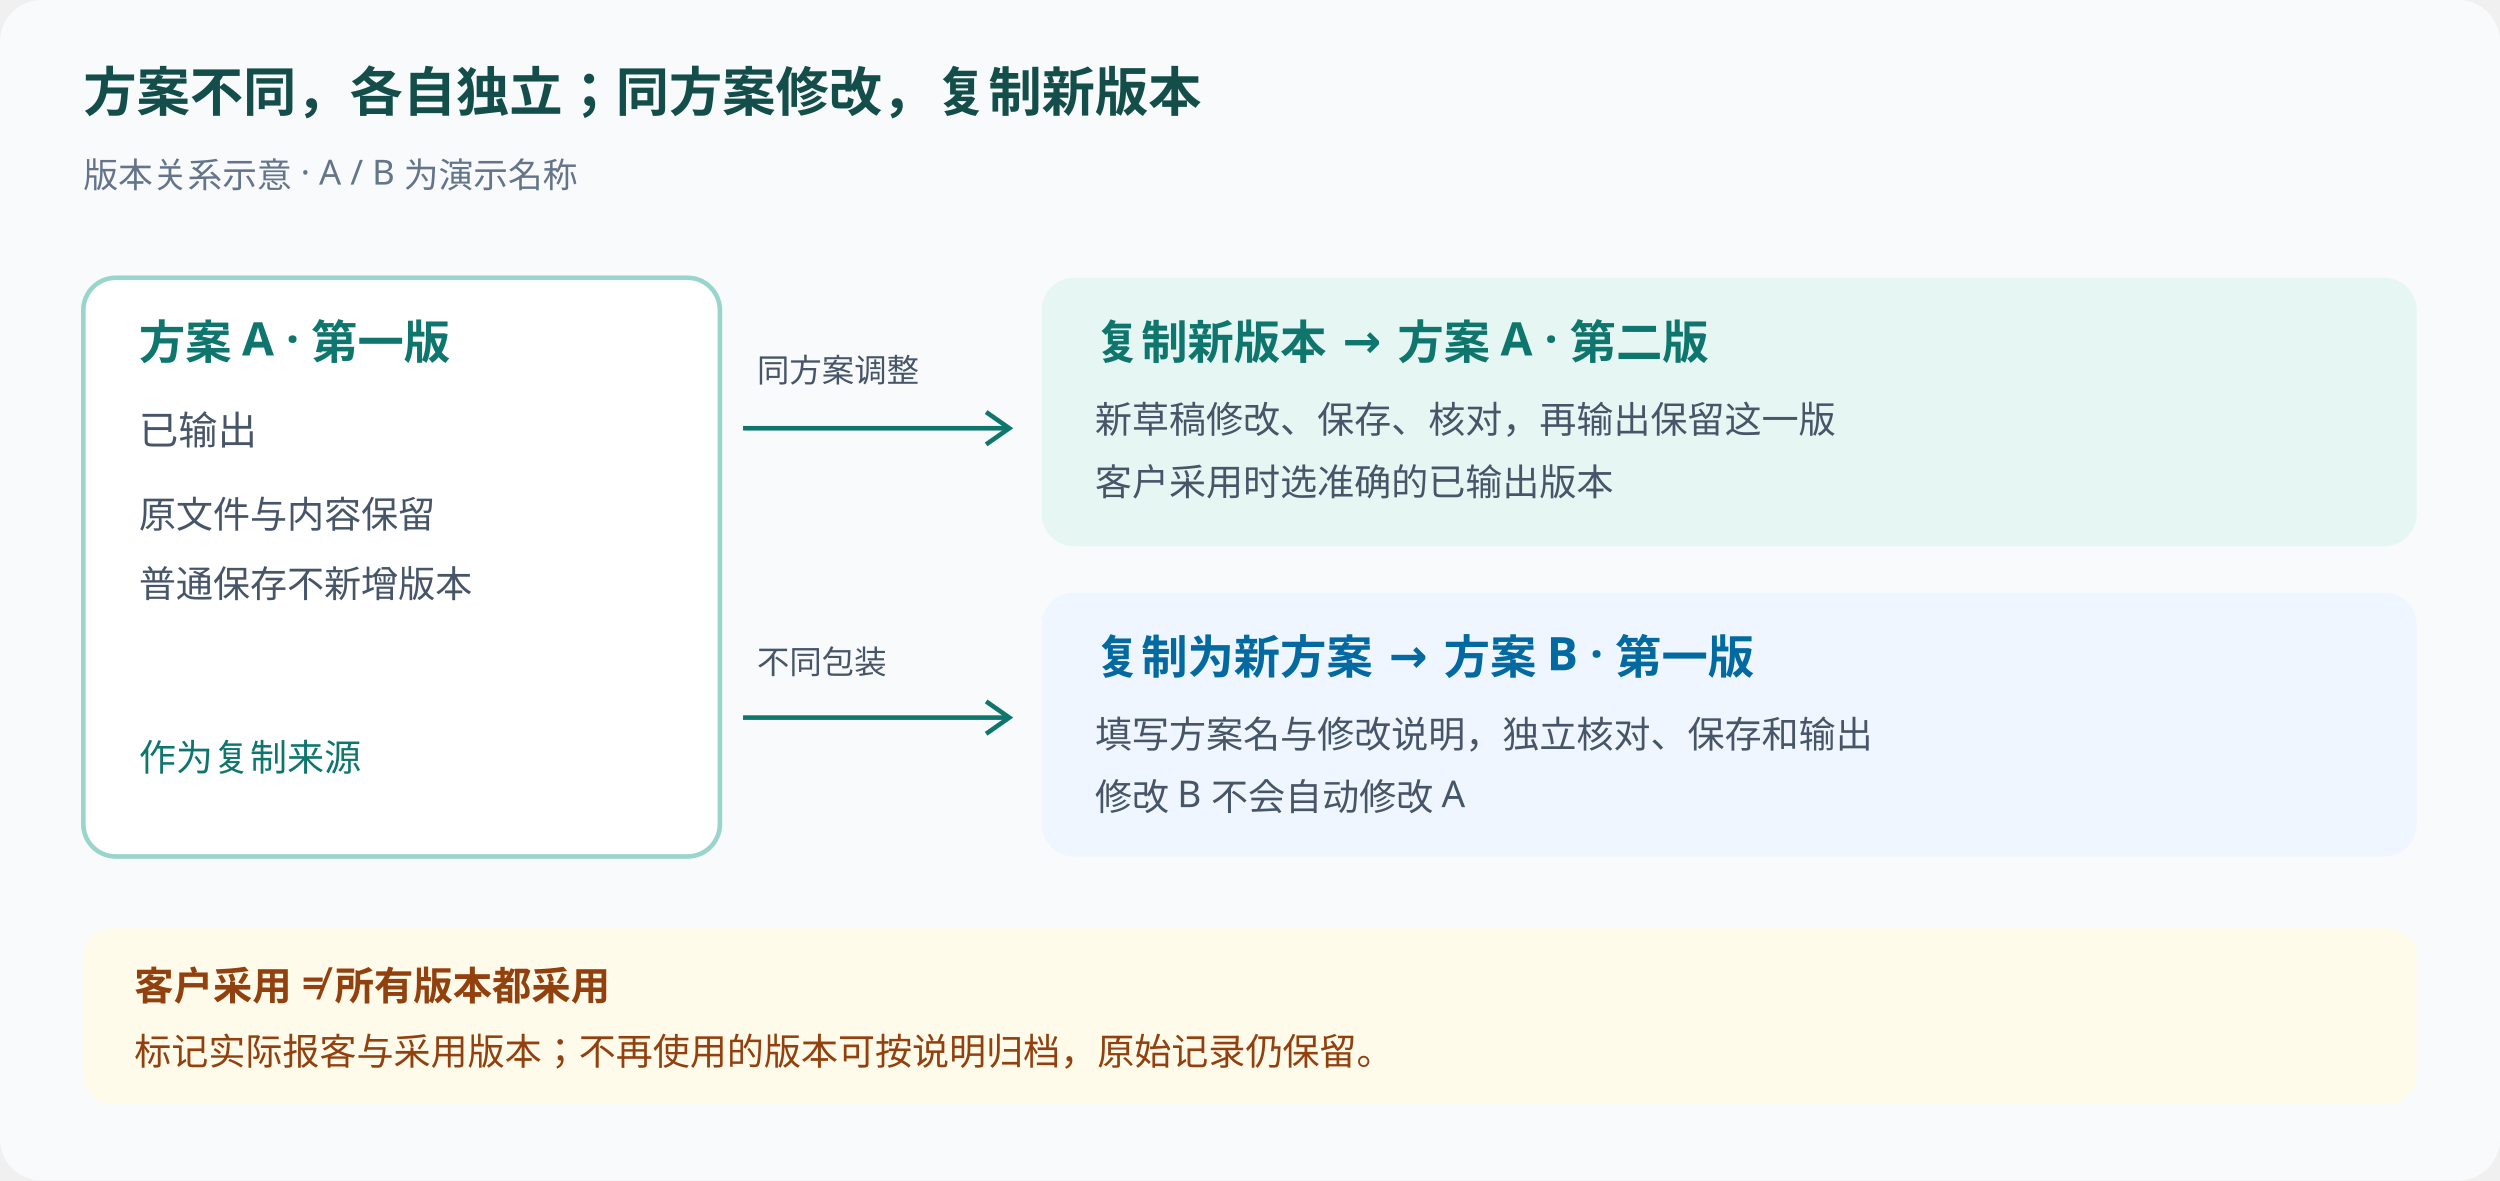
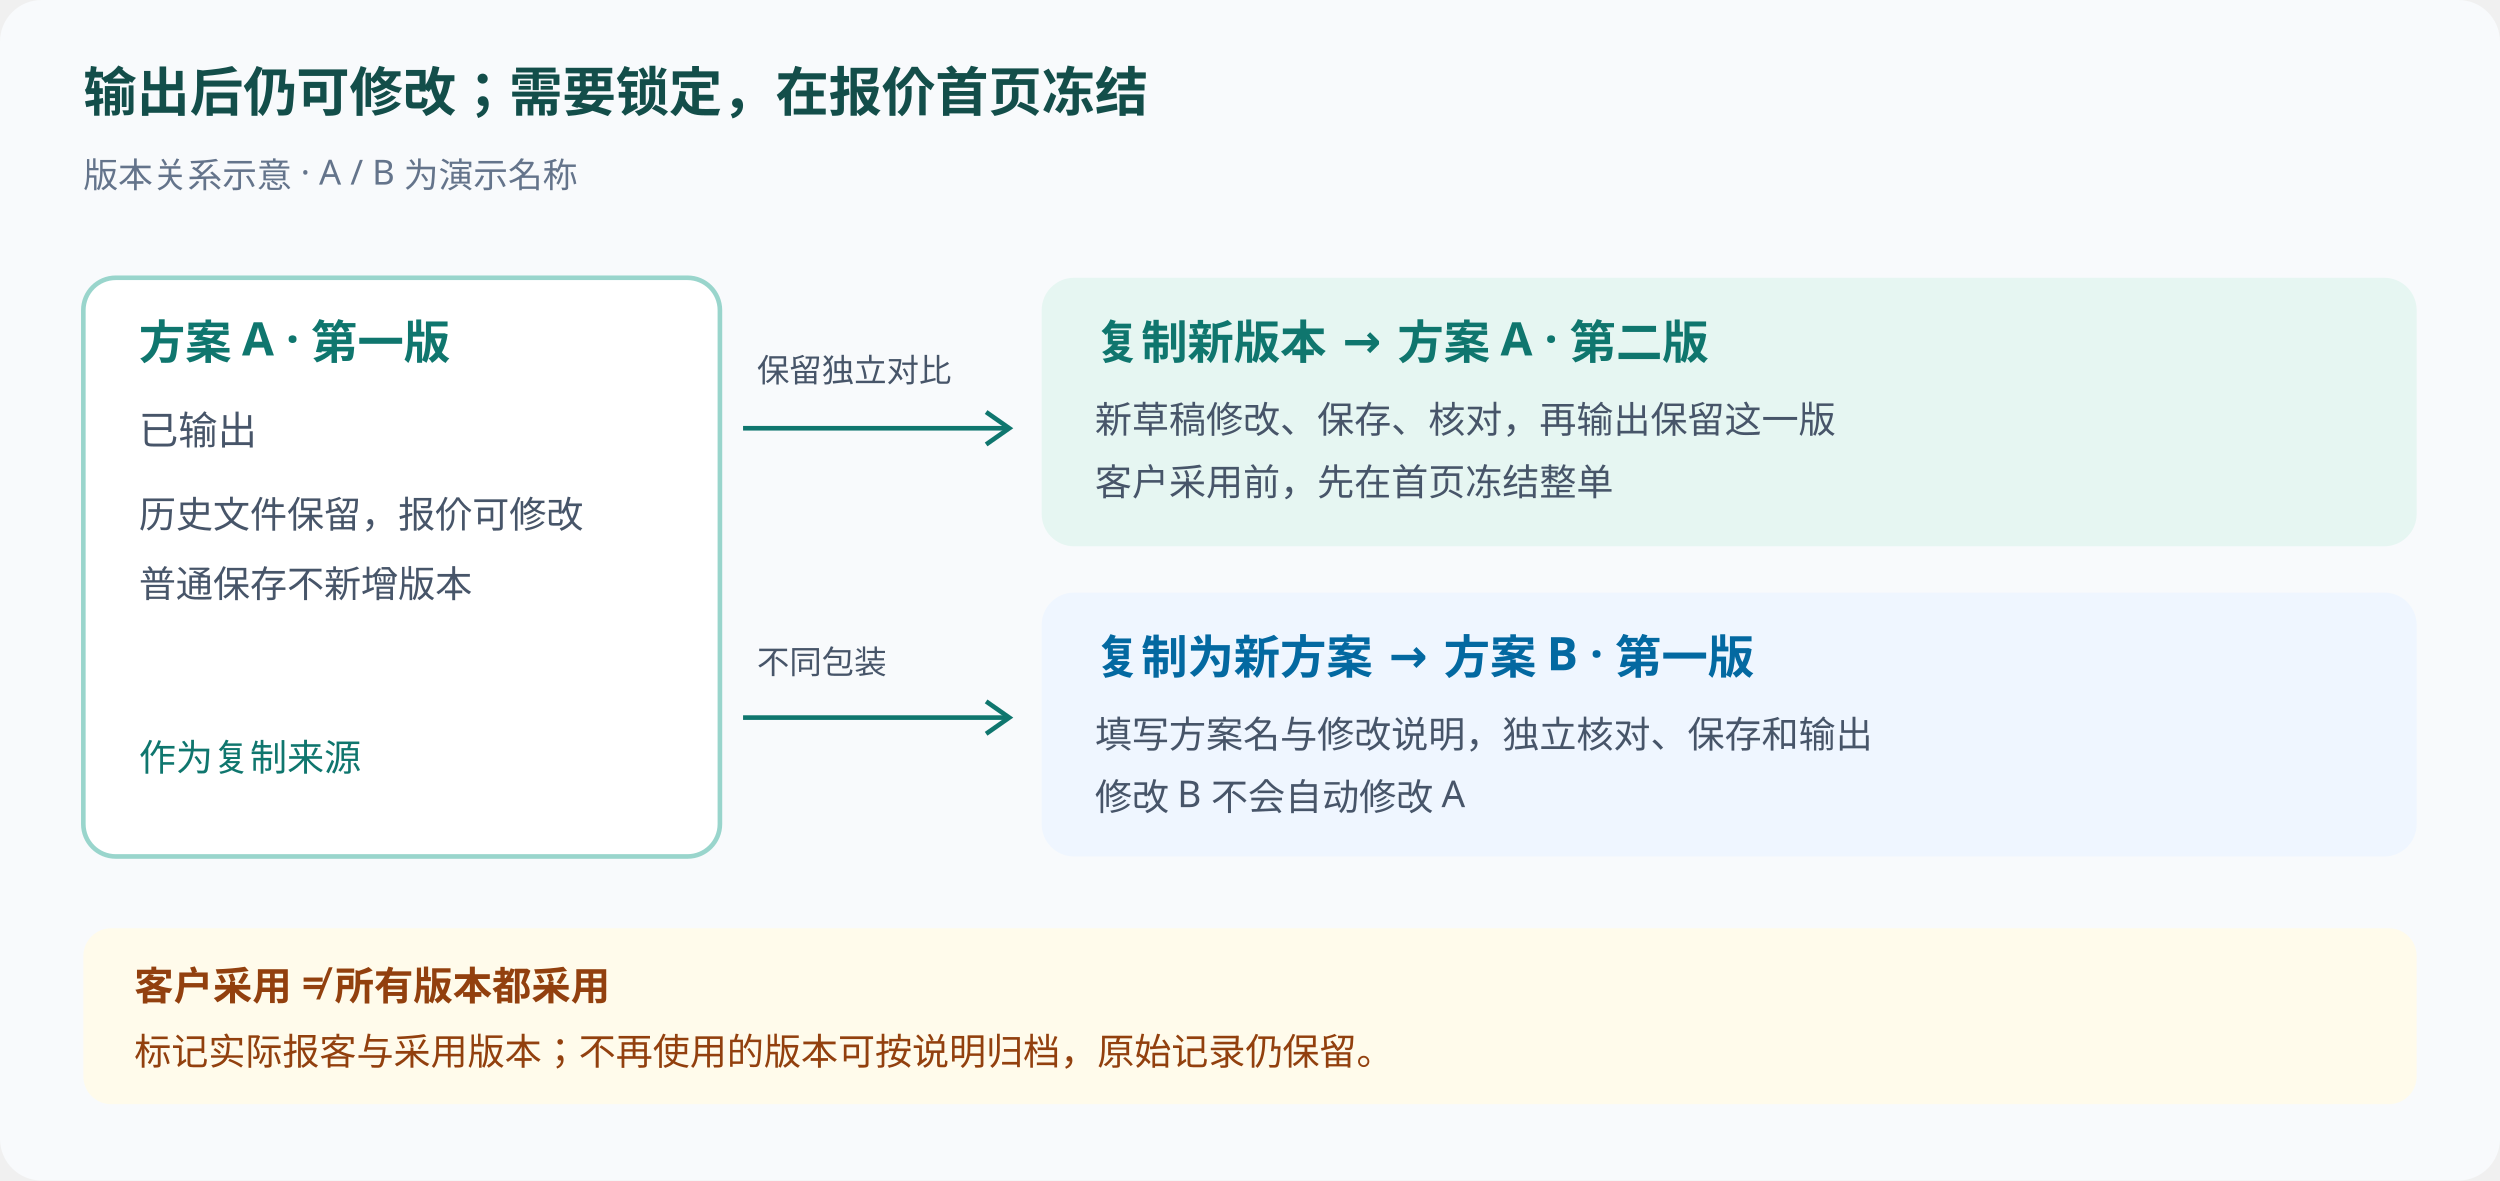
<svg xmlns="http://www.w3.org/2000/svg" width="1080" height="510" viewBox="0 0 1080 510" role="img" aria-labelledby="title desc">
  <rect width="1080" height="510" rx="18" fill="#f8fafc" />
  <g font-family="Microsoft YaHei, PingFang SC, sans-serif">
-     <text x="36" y="48" fill="#134e4a" font-size="23" font-weight="700">方案不同，各自独立；同方案修改，复制新版本</text>
+     <text x="36" y="48" fill="#134e4a" font-size="23" font-weight="700">输出后仍可修改；需要锁定，在报价首页冻结</text>
    <text x="36" y="81" fill="#64748b" font-size="15">版本关系示意 · A / B 为演示名称</text>
    <rect x="36" y="120" width="275" height="250" rx="14" fill="white" stroke="#99d5cc" stroke-width="2" />
    <text x="60" y="155" fill="#0f766e" font-size="20" font-weight="700">方案 A · 第一版</text>
    <text x="60" y="192" fill="#475569" font-size="17">已输出</text>
-     <text x="60" y="228" fill="#475569" font-size="16">原文件与内容保留</text>
+     <text x="60" y="228" fill="#475569" font-size="16">历史文件保留，报价可修改</text>
    <text x="60" y="258" fill="#475569" font-size="16">普通保存不新增版本</text>
    <text x="60" y="333" fill="#0f766e" font-size="16">作为复制来源</text>
    <path d="M 321 185 H 435 M 321 310 H 435" stroke="#0f766e" stroke-width="2" />
    <path d="m 426 178 10 7 -10 7 m 0 111 10 7 -10 7" fill="none" stroke="#0f766e" stroke-width="2" />
    <g fill="#475569" font-size="14">
-       <text x="327" y="165">同方案调整</text>
+       <text x="327" y="165">保留独立对比</text>
      <text x="327" y="291">不同包装</text>
    </g>
    <rect x="450" y="120" width="594" height="116" rx="14" fill="#e6f6f2" />
    <text x="473" y="155" fill="#0f766e" font-size="20" font-weight="700">复制新版本 → 方案 A · 第二版</text>
    <text x="473" y="187" fill="#475569" font-size="16">新草稿修改、保存、核对，再输出保留这一版</text>
-     <text x="473" y="214" fill="#475569" font-size="16">客户采用时选准确的已输出版本</text>
+     <text x="473" y="214" fill="#475569" font-size="16">客户采用前，先在首页冻结整单</text>
    <rect x="450" y="256" width="594" height="114" rx="14" fill="#eff6ff" />
    <text x="473" y="291" fill="#0369a1" font-size="20" font-weight="700">复制为新方案 → 方案 B · 第一版</text>
    <text x="473" y="323" fill="#475569" font-size="16">填写方案名与修改说明，独立核对、保存和输出</text>
    <text x="473" y="350" fill="#475569" font-size="16">修改 B 不会自动修改 A</text>
    <rect x="36" y="401" width="1008" height="76" rx="12" fill="#fffbeb" />
    <text x="58" y="432" fill="#92400e" font-size="17" font-weight="700">客户采用 ≠ 所有版本都采用</text>
    <text x="58" y="460" fill="#92400e" font-size="16">标记实际报客与采用版本；不再使用的版本可按说明归档，原始记录仍保留。</text>
  </g>
</svg>
